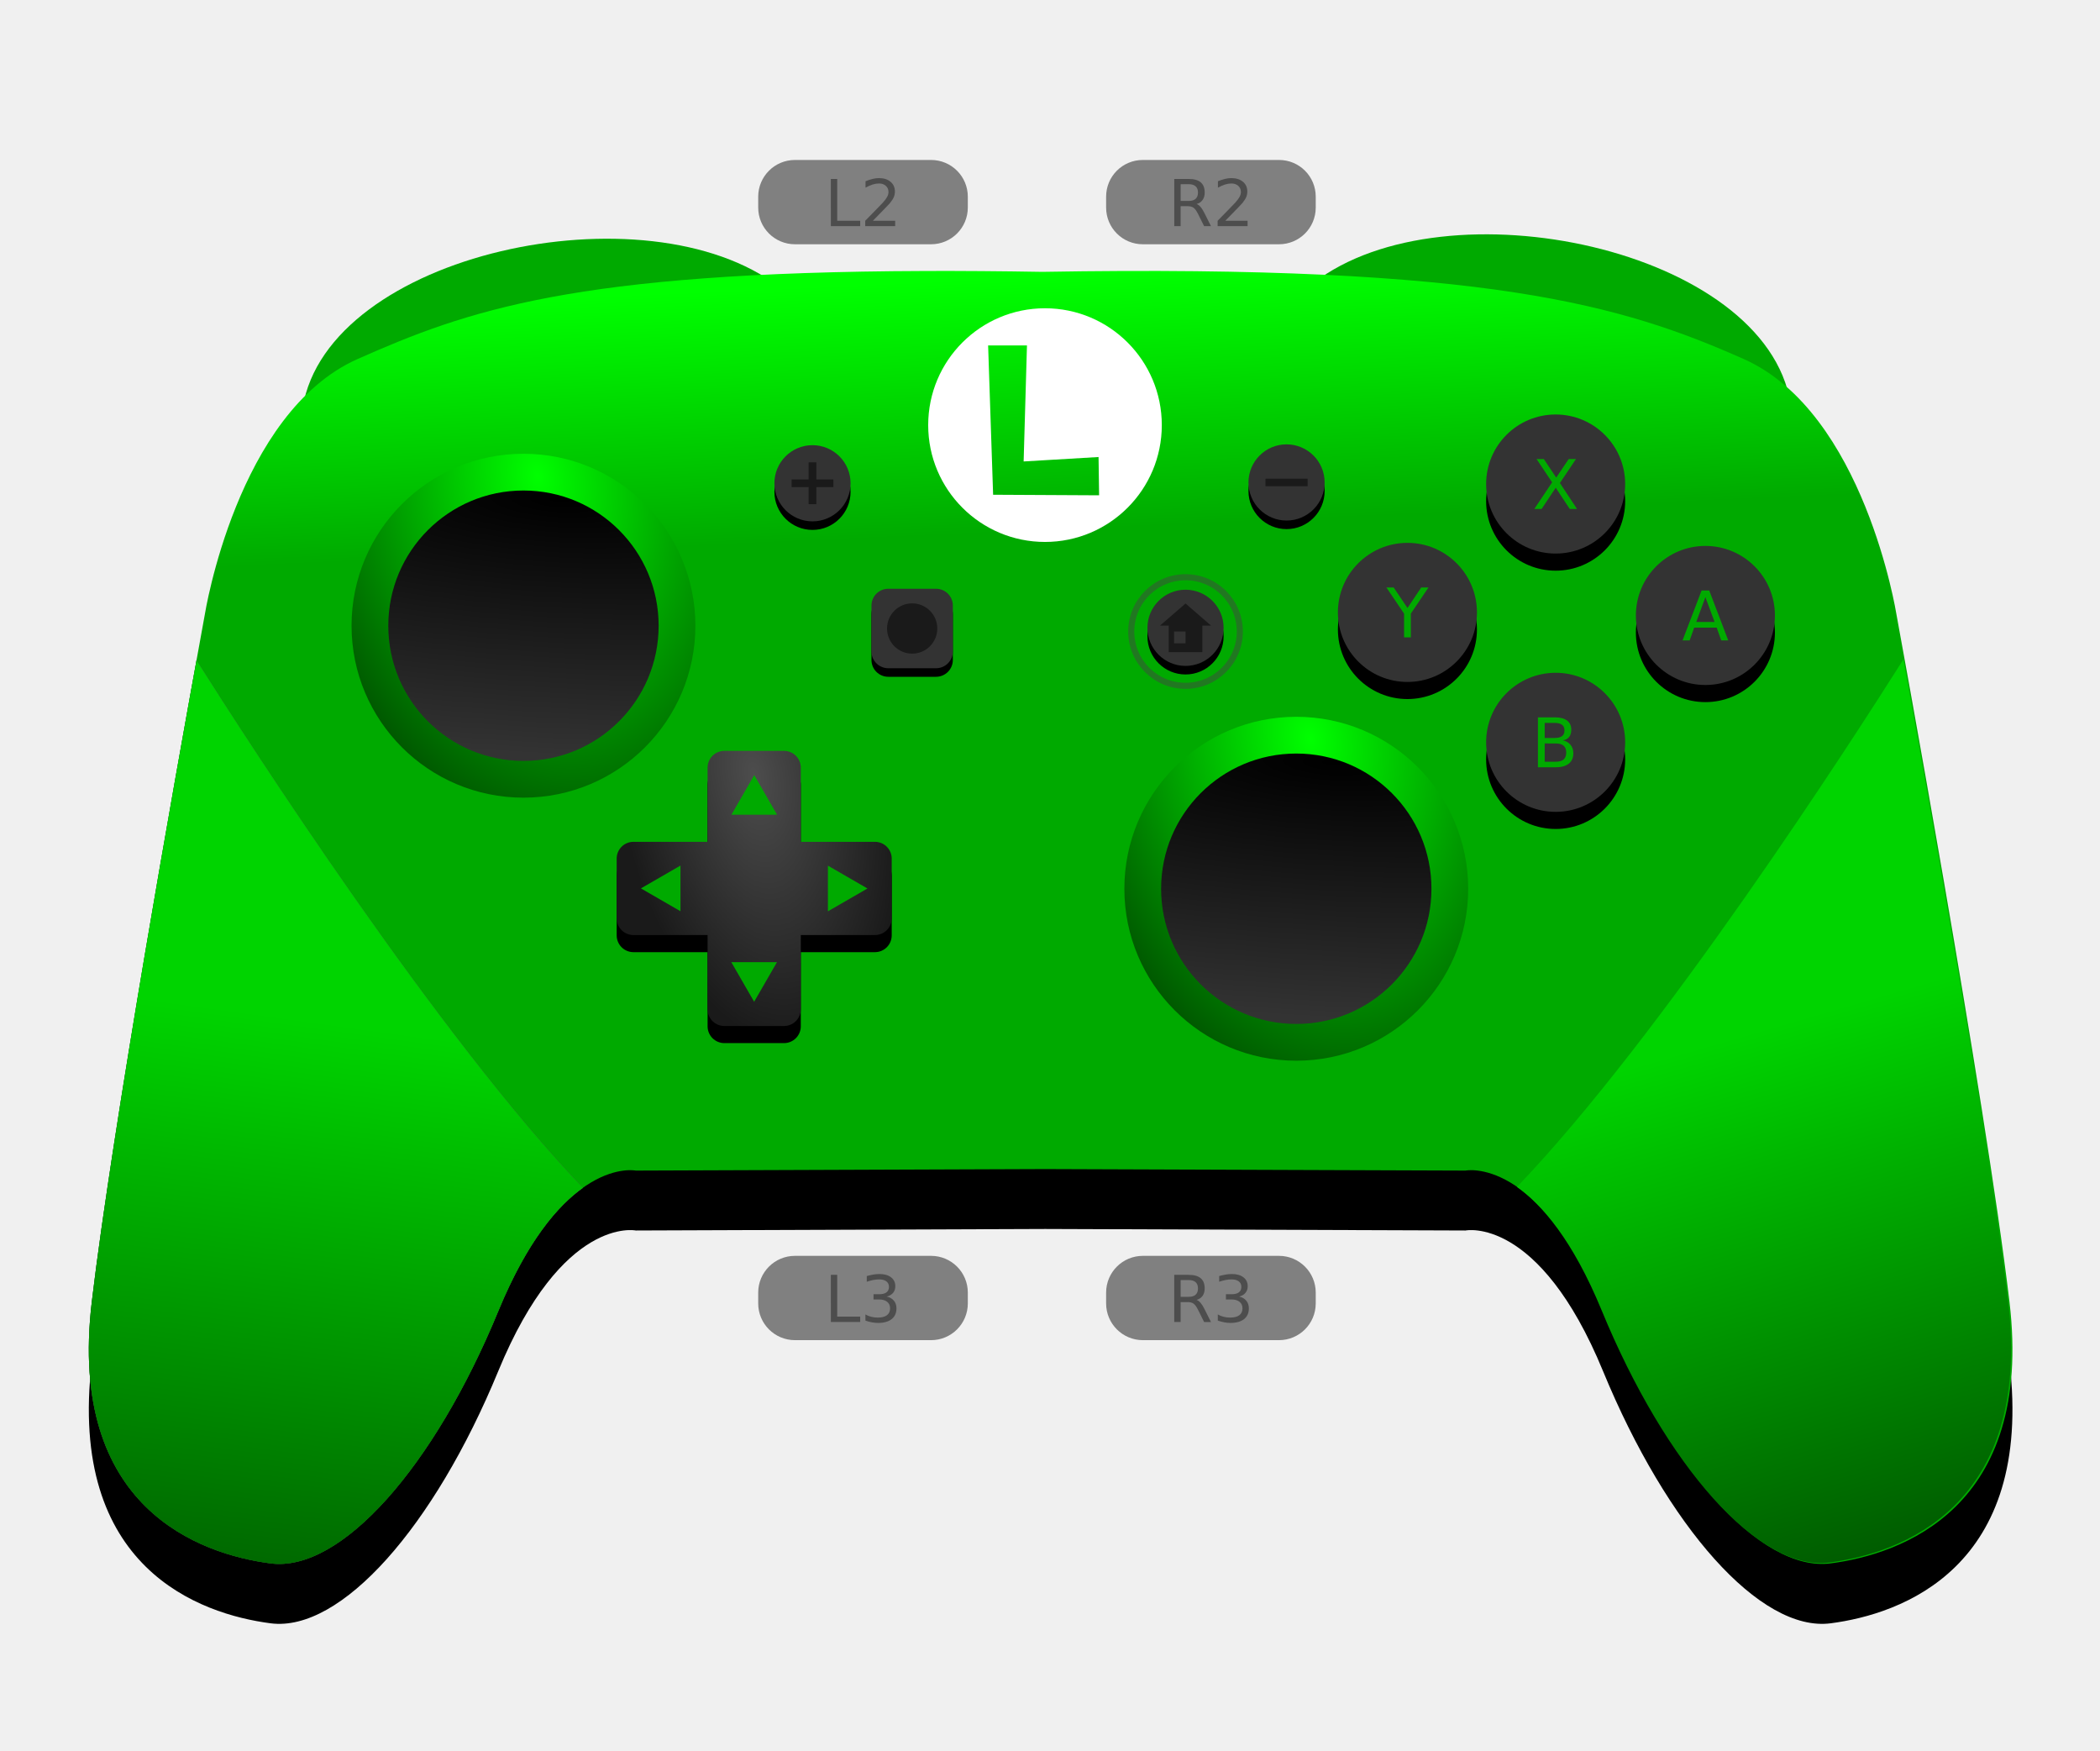
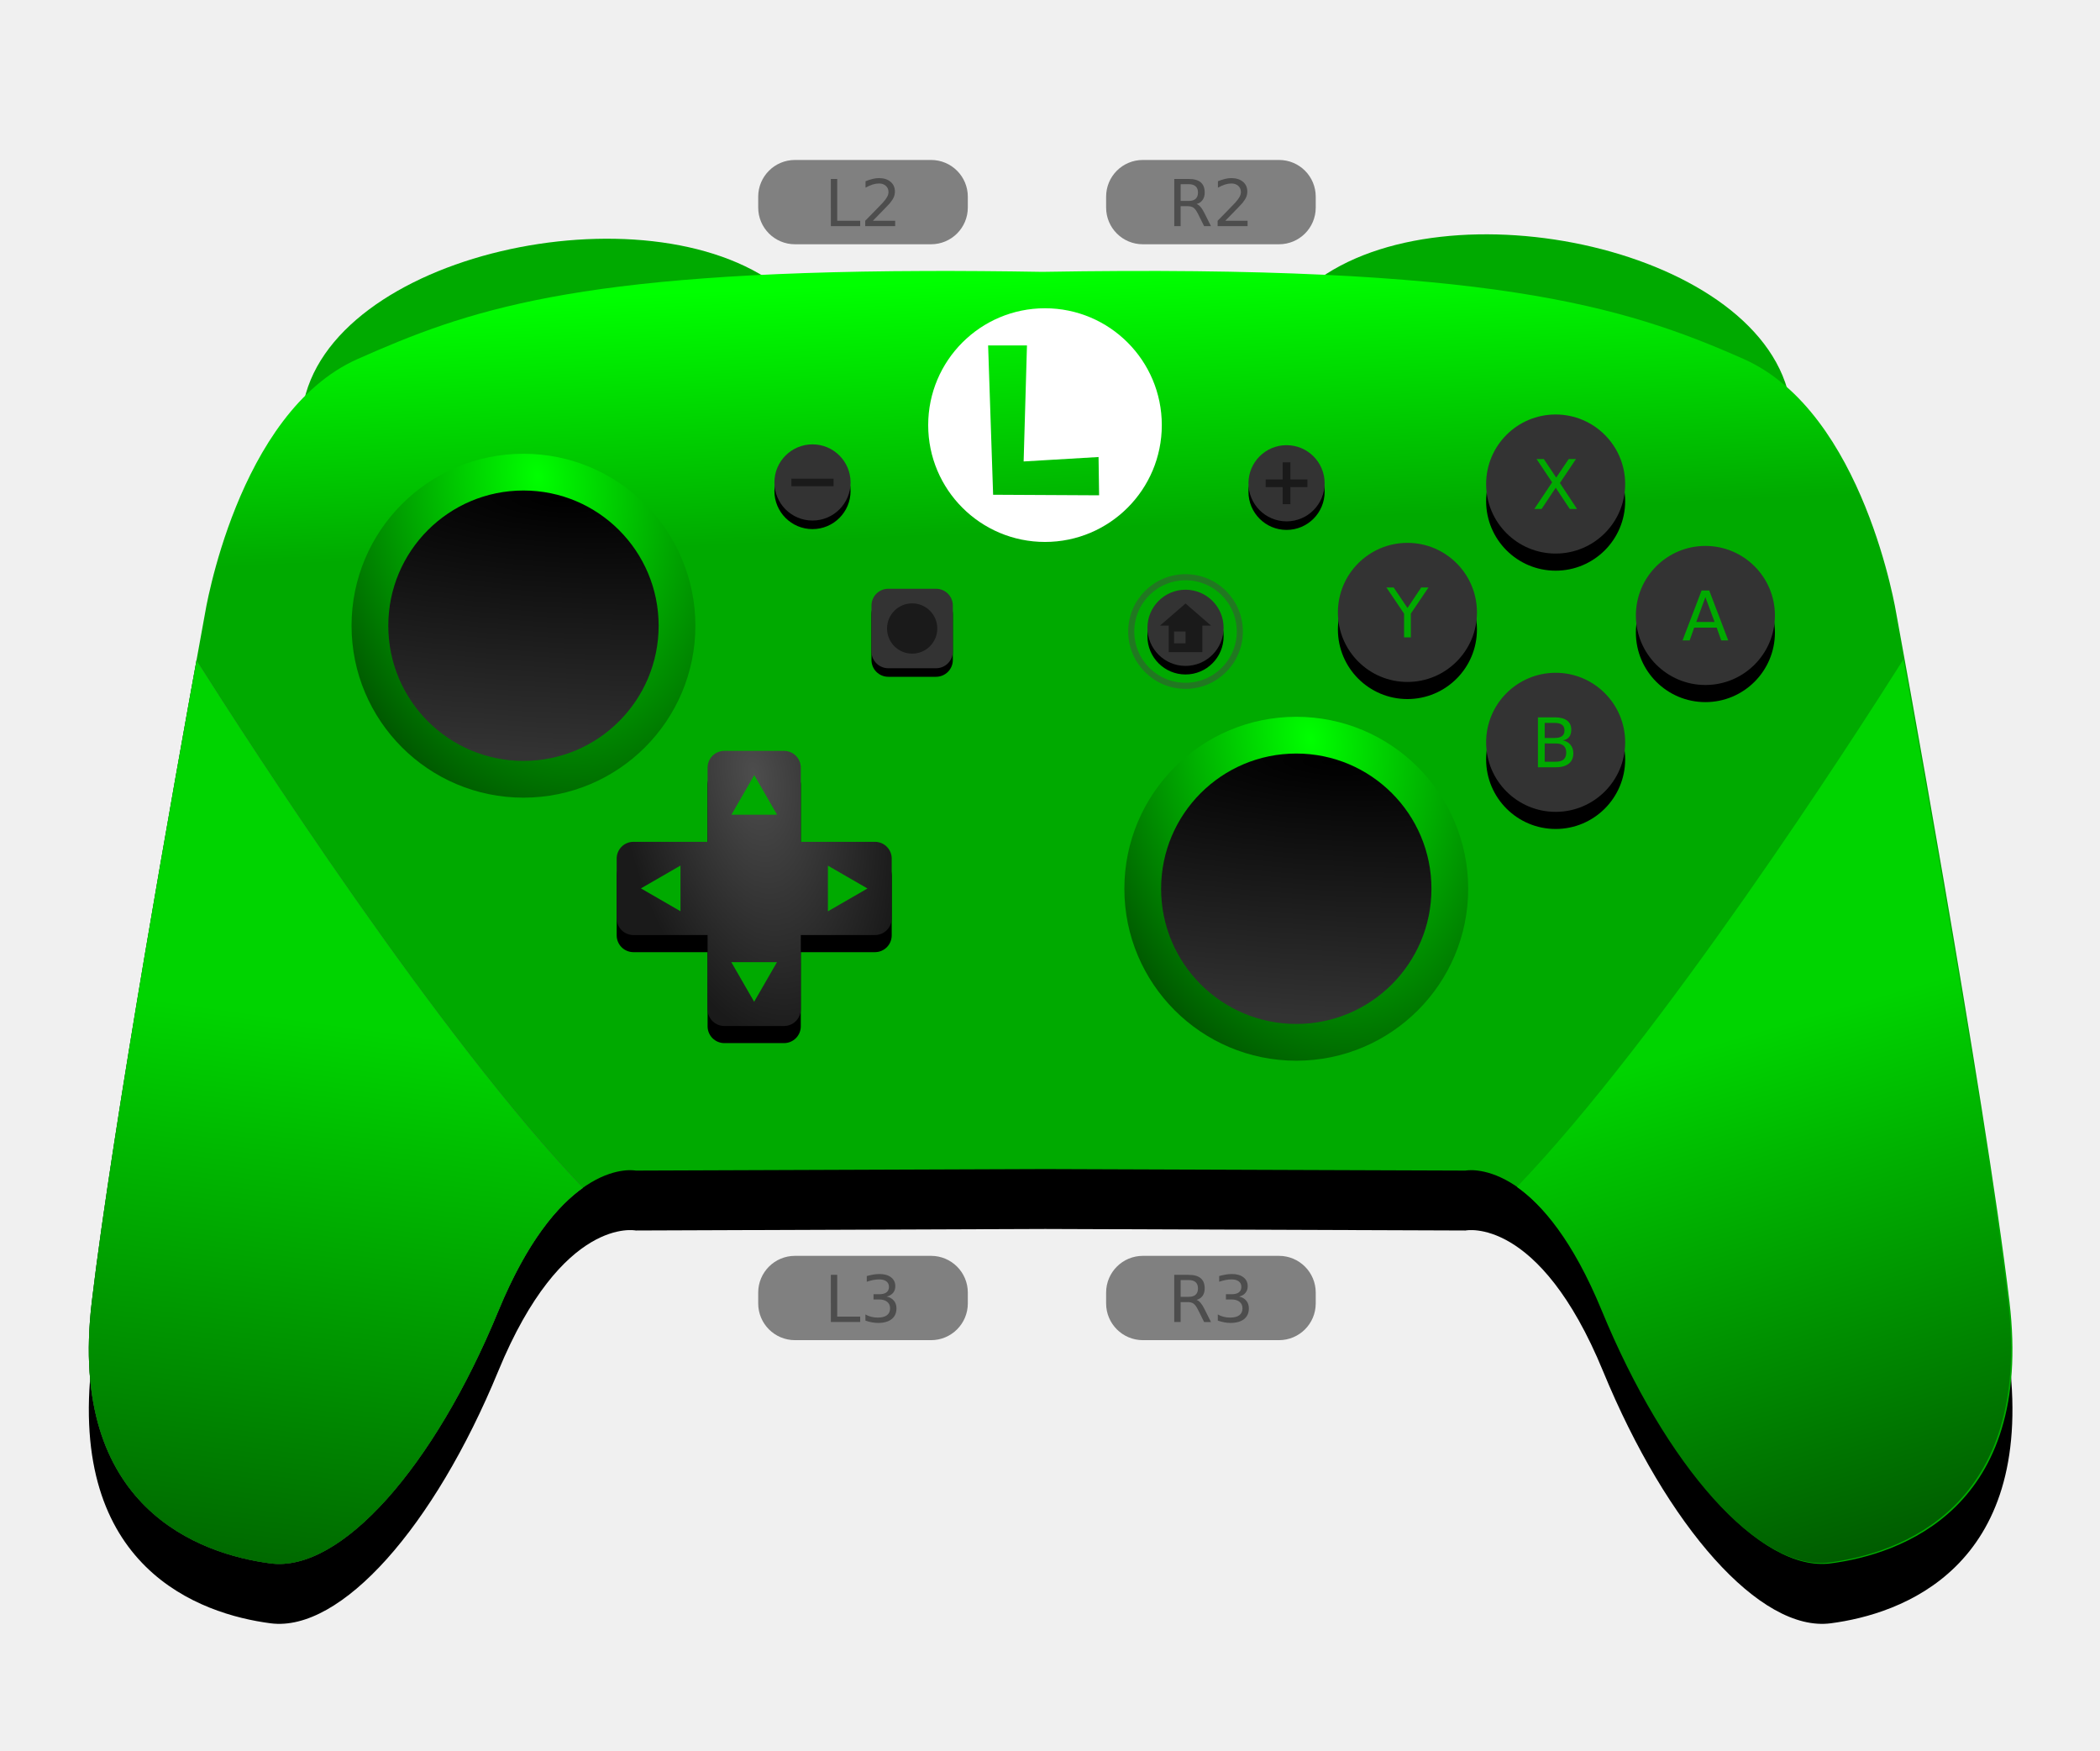
<svg xmlns="http://www.w3.org/2000/svg" xmlns:xlink="http://www.w3.org/1999/xlink" width="600" height="500" viewBox="0 0 158.75 132.292" version="1.1" id="svg8">
  <defs id="defs2">
    <linearGradient id="linearGradient256">
      <stop id="stop252" offset="0" style="stop-color:#000000;stop-opacity:1" />
      <stop id="stop254" offset="1" style="stop-color:#333333;stop-opacity:1" />
    </linearGradient>
    <linearGradient id="linearGradient195">
      <stop id="stop191" offset="0" style="stop-color:#00ff00;stop-opacity:1" />
      <stop id="stop193" offset="1" style="stop-color:#005500;stop-opacity:1" />
    </linearGradient>
    <linearGradient id="linearGradient187">
      <stop style="stop-color:#4d4d4d;stop-opacity:1" offset="0" id="stop183" />
      <stop style="stop-color:#1a1a1a;stop-opacity:1" offset="1" id="stop185" />
    </linearGradient>
    <linearGradient id="linearGradient4729">
      <stop id="stop4725" offset="0" style="stop-color:#00d400;stop-opacity:1" />
      <stop id="stop4727" offset="1" style="stop-color:#005500;stop-opacity:1" />
    </linearGradient>
    <linearGradient id="linearGradient4305">
      <stop style="stop-color:#000000;stop-opacity:1" offset="0" id="stop4301" />
      <stop style="stop-color:#333333;stop-opacity:1" offset="1" id="stop4303" />
    </linearGradient>
    <linearGradient id="linearGradient4295">
      <stop style="stop-color:#00ff00;stop-opacity:1" offset="0" id="stop4291" />
      <stop style="stop-color:#005500;stop-opacity:1" offset="1" id="stop4293" />
    </linearGradient>
    <linearGradient id="linearGradient4275">
      <stop style="stop-color:#00d400;stop-opacity:1" offset="0" id="stop4271" />
      <stop style="stop-color:#005500;stop-opacity:1" offset="1" id="stop4273" />
    </linearGradient>
    <linearGradient id="linearGradient4267">
      <stop style="stop-color:#4d4d4d;stop-opacity:1;" offset="0" id="stop4263" />
      <stop style="stop-color:#333333;stop-opacity:1" offset="1" id="stop4265" />
    </linearGradient>
    <linearGradient id="linearGradient4259">
      <stop style="stop-color:#00ff00;stop-opacity:1" offset="0" id="stop4255" />
      <stop style="stop-color:#00aa00;stop-opacity:1" offset="1" id="stop4257" />
    </linearGradient>
    <linearGradient xlink:href="#linearGradient4259" id="linearGradient4261" x1="244.962" y1="65.113" x2="247.615" y2="124.511" gradientUnits="userSpaceOnUse" gradientTransform="matrix(0.3234353,0,0,0.3234353,-1.493676,-26.58794)" />
    <linearGradient xlink:href="#linearGradient4267" id="linearGradient4269" x1="85.358" y1="239.891" x2="64.65" y2="389.898" gradientUnits="userSpaceOnUse" gradientTransform="matrix(0.3234353,0,0,0.3234353,-1.493676,-26.58794)" />
    <linearGradient xlink:href="#linearGradient4275" id="linearGradient4277" x1="108.779" y1="64.139" x2="118.534" y2="97.815" gradientUnits="userSpaceOnUse" gradientTransform="matrix(1.222433,0,0,1.222433,-1.493676,-26.58794)" />
    <radialGradient xlink:href="#linearGradient195" id="radialGradient4299" cx="32.833" cy="27.32" fx="32.833" fy="27.32" r="10.631" gradientUnits="userSpaceOnUse" gradientTransform="matrix(0.4589594,2.128142,-1.450235,0.3127635,59.02861,-48.89064)" />
    <radialGradient xlink:href="#linearGradient256" id="radialGradient4307" cx="35.814" cy="30.998" fx="35.814" fy="30.998" r="8.359" gradientUnits="userSpaceOnUse" gradientTransform="matrix(-0.1000662,1.891162,-7.454131,-0.3944543,270.46,-24.5052)" />
    <radialGradient xlink:href="#linearGradient4295" id="radialGradient4299-4" cx="32.833" cy="27.32" fx="32.833" fy="27.32" r="10.631" gradientUnits="userSpaceOnUse" gradientTransform="matrix(0.4589594,2.128142,-1.450235,0.3127635,59.02861,-48.89064)" />
    <radialGradient xlink:href="#linearGradient4305" id="radialGradient4307-3" cx="35.814" cy="30.998" fx="35.814" fy="30.998" r="8.359" gradientUnits="userSpaceOnUse" gradientTransform="matrix(-0.1000662,1.891162,-7.454131,-0.3944543,270.46,-24.5052)" />
    <linearGradient gradientTransform="matrix(0.3234353,0,0,0.3234353,-1.493676,-26.58794)" xlink:href="#linearGradient4729" id="linearGradient4269-5" x1="85.358" y1="239.891" x2="64.65" y2="389.898" gradientUnits="userSpaceOnUse" />
    <radialGradient xlink:href="#linearGradient187" id="radialGradient189" cx="214.888" cy="238.041" fx="214.888" fy="238.041" r="39.293" gradientTransform="matrix(0.3384579,1.948114,-0.9852167,0.1711678,377.2917,-237.9599)" gradientUnits="userSpaceOnUse" />
  </defs>
  <g id="layer2" style="display:inline;opacity:1" transform="translate(0,26.45833)">
    <path style="fill:#00aa00;stroke:none;stroke-width:0.323px;stroke-linecap:butt;stroke-linejoin:miter;stroke-opacity:1" d="M 22.879,4.369 C 24.753,-7.314 48.929,-12.469 58.919,-4.756 Z" id="path3894" class="theme-button" ojd-button="L" />
    <path style="fill:#00aa00;stroke:none;stroke-width:0.323px;stroke-linecap:butt;stroke-linejoin:miter;stroke-opacity:1" d="M 135.355,4.036 C 133.481,-7.647 109.305,-12.802 99.315,-5.089 Z" id="path3894-7" class="theme-button" ojd-button="R" />
    <path style="fill:#000000;stroke:none;stroke-width:0.323px;stroke-linecap:butt;stroke-linejoin:miter;stroke-opacity:1" d="M 69.935,-1.45 C 43.388,-1.368 35.308,1.537 27.038,5.201 17.913,9.244 15.487,24.491 15.487,24.491 c 0,0 -6.699,36.387 -8.548,51.981 -1.848,15.594 8.201,19.06 13.515,19.753 5.314,0.693 12.36,-7.278 17.212,-19.06 4.852,-11.782 10.396,-10.627 10.396,-10.627 l 30.957,-0.115 31.766,0.115 c 0,0 5.545,-1.155 10.396,10.627 4.852,11.782 11.898,19.753 17.212,19.06 5.314,-0.693 15.363,-4.159 13.515,-19.753 -1.848,-15.594 -8.548,-51.981 -8.548,-51.981 0,0 -2.426,-15.248 -11.551,-19.291 -9.126,-4.043 -19.29,-7.162 -53.02,-6.584 -3.162,-0.054 -6.107,-0.076 -8.853,-0.067 z" id="path3743-3" />
    <path style="fill:url(#linearGradient4261);fill-opacity:1;stroke:none;stroke-width:0.323px;stroke-linecap:butt;stroke-linejoin:miter;stroke-opacity:1" d="M 69.935,-5.978 C 43.388,-5.896 35.308,-2.991 27.038,0.673 17.913,4.716 15.487,19.963 15.487,19.963 c 0,0 -6.699,36.387 -8.548,51.981 -1.848,15.594 8.201,19.06 13.515,19.753 5.314,0.693 12.36,-7.278 17.212,-19.06 4.852,-11.782 10.396,-10.627 10.396,-10.627 l 30.957,-0.115 31.766,0.115 c 0,0 5.545,-1.155 10.396,10.627 4.852,11.782 11.898,19.753 17.212,19.06 5.314,-0.693 15.363,-4.159 13.515,-19.753 -1.848,-15.594 -8.548,-51.981 -8.548,-51.981 0,0 -2.426,-15.248 -11.551,-19.291 -9.126,-4.043 -19.29,-7.162 -53.02,-6.584 -3.162,-0.054 -6.107,-0.076 -8.853,-0.067 z" id="path3743" />
    <g id="g3815" style="fill:#000000;stroke:none" transform="matrix(1.222433,0,0,1.222433,-1.493676,-25.94107)">
      <rect ry="1.039" style="opacity:1;vector-effect:none;fill:#000000;fill-opacity:1;stroke:none;stroke-width:0.265;stroke-linecap:butt;stroke-linejoin:miter;stroke-miterlimit:4;stroke-dasharray:none;stroke-dashoffset:0;stroke-opacity:1" y="47.058" x="44.979" height="17.009" width="5.764" id="rect3776" />
      <rect transform="rotate(90)" ry="1.039" style="fill:#000000;stroke:none;stroke-width:0.265" y="-56.366" x="52.68" height="17.009" width="5.764" id="rect3776-3" />
    </g>
    <g id="g4155" transform="matrix(1.222433,0,0,1.222433,-1.493676,-26.58794)">
      <circle r="4.299" cy="47.058" cx="97.423" id="path3817-5-6" style="opacity:1;vector-effect:none;fill:#000000;fill-opacity:1;stroke:none;stroke-width:0.112;stroke-linecap:butt;stroke-linejoin:miter;stroke-miterlimit:4;stroke-dasharray:none;stroke-dashoffset:0;stroke-opacity:1" />
      <circle r="4.299" cy="39.215" cx="106.684" id="path3817-5-6-2" style="opacity:1;vector-effect:none;fill:#000000;fill-opacity:1;stroke:none;stroke-width:0.112;stroke-linecap:butt;stroke-linejoin:miter;stroke-miterlimit:4;stroke-dasharray:none;stroke-dashoffset:0;stroke-opacity:1" />
      <circle r="4.299" cy="31.089" cx="97.423" id="path3817-5-6-2-9" style="opacity:1;vector-effect:none;fill:#000000;fill-opacity:1;stroke:none;stroke-width:0.112;stroke-linecap:butt;stroke-linejoin:miter;stroke-miterlimit:4;stroke-dasharray:none;stroke-dashoffset:0;stroke-opacity:1" />
      <circle r="4.299" cy="39.026" cx="88.257" id="path3817-5-6-2-9-1" style="opacity:1;vector-effect:none;fill:#000000;fill-opacity:1;stroke:none;stroke-width:0.112;stroke-linecap:butt;stroke-linejoin:miter;stroke-miterlimit:4;stroke-dasharray:none;stroke-dashoffset:0;stroke-opacity:1" />
    </g>
    <path style="fill:url(#linearGradient4269);fill-opacity:1;stroke:none;stroke-width:0.323px;stroke-linecap:butt;stroke-linejoin:miter;stroke-opacity:1" d="m 14.855,23.445 c -1.466,8.063 -6.339,35.194 -7.916,48.5 -1.848,15.594 8.201,19.06 13.515,19.753 5.314,0.693 12.36,-7.278 17.212,-19.06 2.184,-5.303 4.506,-7.98 6.402,-9.327 C 33.156,51.948 18.796,29.673 14.855,23.445 Z" id="path3926" />
    <path style="fill:url(#linearGradient4277);fill-opacity:1;stroke:none;stroke-width:0.323px;stroke-linecap:butt;stroke-linejoin:miter;stroke-opacity:1" d="m 143.888,23.38 c 1.466,8.063 6.339,35.194 7.916,48.5 1.848,15.594 -8.201,19.06 -13.515,19.753 -5.314,0.693 -12.36,-7.278 -17.212,-19.06 -2.184,-5.303 -4.506,-7.98 -6.402,-9.327 10.911,-11.363 25.271,-33.638 29.212,-39.866 z" id="path3926-9" />
    <g id="g4311" transform="matrix(1.222433,0,0,1.222433,-1.493676,-26.58794)">
      <circle r="10.631" cy="38.79" cx="33.593" id="path3817" style="opacity:1;vector-effect:none;fill:url(#radialGradient4299);fill-opacity:1;stroke:none;stroke-width:0.277;stroke-linecap:butt;stroke-linejoin:miter;stroke-miterlimit:4;stroke-dasharray:none;stroke-dashoffset:0;stroke-opacity:1" />
      <circle r="8.359" cy="38.79" cx="33.593" id="path3817-6" style="display:inline;opacity:1;vector-effect:none;fill:url(#radialGradient4307);fill-opacity:1;stroke:none;stroke-width:0.218;stroke-linecap:butt;stroke-linejoin:miter;stroke-miterlimit:4;stroke-dasharray:none;stroke-dashoffset:0;stroke-opacity:1" />
    </g>
-     <circle style="opacity:1;vector-effect:none;fill:#000000;fill-opacity:1;stroke:none;stroke-width:0.323;stroke-linecap:butt;stroke-linejoin:miter;stroke-miterlimit:4;stroke-dasharray:none;stroke-dashoffset:0;stroke-opacity:1" id="path4096" cx="61.42" cy="10.712" r="2.879" />
+     <circle style="opacity:1;vector-effect:none;fill:#000000;fill-opacity:1;stroke:none;stroke-width:0.323;stroke-linecap:butt;stroke-linejoin:miter;stroke-miterlimit:4;stroke-dasharray:none;stroke-dashoffset:0;stroke-opacity:1" id="path4096" cx="-97.257" cy="10.712" r="2.879" transform="scale(-1,1)" />
    <circle style="display:inline;opacity:1;vector-effect:none;fill:none;fill-opacity:1;stroke:#217821;stroke-width:0.461;stroke-linecap:butt;stroke-linejoin:miter;stroke-miterlimit:4;stroke-dasharray:none;stroke-dashoffset:0;stroke-opacity:1" id="path4096-2-0" cx="89.62" cy="21.27" r="4.104" />
    <circle style="display:inline;opacity:1;vector-effect:none;fill:#000000;fill-opacity:1;stroke:none;stroke-width:0.323;stroke-linecap:butt;stroke-linejoin:miter;stroke-miterlimit:4;stroke-dasharray:none;stroke-dashoffset:0;stroke-opacity:1" id="path4096-2" cx="89.62" cy="21.637" r="2.879" />
-     <circle style="display:inline;opacity:1;vector-effect:none;fill:#000000;fill-opacity:1;stroke:none;stroke-width:0.323;stroke-linecap:butt;stroke-linejoin:miter;stroke-miterlimit:4;stroke-dasharray:none;stroke-dashoffset:0;stroke-opacity:1" id="path4096-2-3" cx="97.257" cy="10.651" r="2.879" />
+     <circle style="display:inline;opacity:1;vector-effect:none;fill:#000000;fill-opacity:1;stroke:none;stroke-width:0.323;stroke-linecap:butt;stroke-linejoin:miter;stroke-miterlimit:4;stroke-dasharray:none;stroke-dashoffset:0;stroke-opacity:1" id="path4096-2-3" cx="-61.42" cy="10.651" r="2.879" transform="scale(-1,1)" />
    <rect style="opacity:1;vector-effect:none;fill:#000000;fill-opacity:1;stroke:none;stroke-width:0.323;stroke-linecap:butt;stroke-linejoin:miter;stroke-miterlimit:4;stroke-dasharray:none;stroke-dashoffset:0;stroke-opacity:1" id="rect4149" width="6.151" height="6.007" x="65.879" y="18.684" ry="1.271" />
    <g transform="matrix(1.222433,0,0,1.222433,56.92753,-6.708346)" style="display:inline;opacity:1" id="g4311-0">
      <circle r="10.631" cy="38.79" cx="33.593" id="path3817-63" style="opacity:1;vector-effect:none;fill:url(#radialGradient4299-4);fill-opacity:1;stroke:none;stroke-width:0.277;stroke-linecap:butt;stroke-linejoin:miter;stroke-miterlimit:4;stroke-dasharray:none;stroke-dashoffset:0;stroke-opacity:1" />
      <circle r="8.359" cy="38.79" cx="33.593" id="path3817-6-2" style="display:inline;opacity:1;vector-effect:none;fill:url(#radialGradient4307-3);fill-opacity:1;stroke:none;stroke-width:0.218;stroke-linecap:butt;stroke-linejoin:miter;stroke-miterlimit:4;stroke-dasharray:none;stroke-dashoffset:0;stroke-opacity:1" />
    </g>
    <path style="opacity:1;vector-effect:none;fill:url(#radialGradient189);fill-opacity:1;stroke:none;stroke-width:1.222;stroke-linecap:butt;stroke-linejoin:miter;stroke-miterlimit:4;stroke-dasharray:none;stroke-dashoffset:0;stroke-opacity:1" d="m 206.971,214.484 c -2.661,0 -4.803,2.14 -4.803,4.801 v 21.176 h -21.174 c -2.661,0 -4.803,2.142 -4.803,4.803 v 17.025 c 0,2.661 2.142,4.803 4.803,4.803 h 21.174 v 21.174 c 0,2.661 2.142,4.803 4.803,4.803 h 17.027 c 2.661,0 4.801,-2.142 4.801,-4.803 V 267.092 h 21.176 c 2.661,0 4.803,-2.142 4.803,-4.803 v -17.025 c 0,-2.661 -2.142,-4.803 -4.803,-4.803 h -21.176 v -21.176 c 0,-2.661 -2.14,-4.801 -4.801,-4.801 z" id="rect3776-7" transform="matrix(0.2645833,0,0,0.2645833,0,-26.45833)" />
    <path style="opacity:1;vector-effect:none;fill:#00aa00;fill-opacity:1;stroke:none;stroke-width:0.323;stroke-linecap:butt;stroke-linejoin:miter;stroke-miterlimit:4;stroke-dasharray:none;stroke-dashoffset:0;stroke-opacity:1" id="path4391" d="m 55.291,35.114 0.863,-1.496 0.863,-1.496 0.863,1.496 0.863,1.496 -1.727,0 z" class="theme-button" ojd-button="UP" />
    <path style="display:inline;opacity:1;fill:url(#linearGradient4269-5);fill-opacity:1;stroke:none;stroke-width:0.323px;stroke-linecap:butt;stroke-linejoin:miter;stroke-opacity:1" d="M 14.855,23.445 C 13.389,31.508 8.516,58.639 6.939,71.944 5.091,87.538 15.14,91.004 20.454,91.697 25.767,92.39 32.814,84.42 37.665,72.637 39.849,67.334 42.171,64.657 44.067,63.311 33.156,51.948 18.796,29.673 14.855,23.445 Z" id="path3926-3" />
    <g id="g4895" class="theme-button" ojd-button="SCREENSHOT" transform="matrix(1.222433,0,0,1.222433,-1.493676,-24.00045)">
      <rect ry="1.039" y="34.389" x="55.114" height="4.914" width="5.032" id="rect4149-1" style="display:inline;opacity:1;vector-effect:none;fill:#333333;fill-opacity:1;stroke:none;stroke-width:0.265;stroke-linecap:butt;stroke-linejoin:miter;stroke-miterlimit:4;stroke-dasharray:none;stroke-dashoffset:0;stroke-opacity:1" />
      <circle r="1.554" cy="36.846" cx="57.63" id="path4637" style="opacity:1;vector-effect:none;fill:#1a1a1a;fill-opacity:1;stroke:none;stroke-width:0.265;stroke-linecap:butt;stroke-linejoin:miter;stroke-miterlimit:4;stroke-dasharray:none;stroke-dashoffset:0;stroke-opacity:1" class="theme-label" ojd-button="SCREENSHOT" />
    </g>
-     <g id="g4900" class="theme-button" ojd-button="PLUS" transform="matrix(1.222433,0,0,1.222433,-1.493676,-24.00045)">
+     <g id="g4900" class="theme-button" ojd-button="PLUS" transform="matrix(-1.222433,0,0,1.222433,160.171,-24.00045)">
      <circle r="2.355" cy="27.867" cx="51.466" id="path4096-29" style="display:inline;opacity:1;vector-effect:none;fill:#333333;fill-opacity:1;stroke:none;stroke-width:0.265;stroke-linecap:butt;stroke-linejoin:miter;stroke-miterlimit:4;stroke-dasharray:none;stroke-dashoffset:0;stroke-opacity:1" />
      <g transform="translate(0,-2.116667)" id="text4641" style="font-style:normal;font-variant:normal;font-weight:bold;font-stretch:normal;font-size:4.126px;line-height:1.25;font-family:sans-serif;-inkscape-font-specification:'sans-serif Bold';letter-spacing:0px;word-spacing:0px;fill:#1a1a1a;fill-opacity:1;stroke:none;stroke-width:0.103" aria-label="+" class="theme-label" ojd-button="PLUS">
        <path id="path4731" style="font-style:normal;font-variant:normal;font-weight:bold;font-stretch:normal;font-family:sans-serif;-inkscape-font-specification:'sans-serif Bold';fill:#1a1a1a;stroke-width:0.103" d="m 51.706,28.69 v 1.056 h 1.052 v 0.475 h -1.052 v 1.056 h -0.479 v -1.056 h -1.052 v -0.475 h 1.052 v -1.056 z" />
      </g>
    </g>
    <text xml:space="preserve" style="font-style:normal;font-variant:normal;font-weight:bold;font-stretch:normal;font-size:4.126px;line-height:1.25;font-family:sans-serif;-inkscape-font-specification:'sans-serif Bold';letter-spacing:0px;word-spacing:0px;display:inline;opacity:1;fill:#808080;fill-opacity:1;stroke:none;stroke-width:0.103" x="78.686" y="31.857" id="text4641-7">
      <tspan id="tspan4639-4" x="78.686" y="35.507" style="font-style:normal;font-variant:normal;font-weight:bold;font-stretch:normal;font-family:sans-serif;-inkscape-font-specification:'sans-serif Bold';fill:#808080;stroke-width:0.103" />
    </text>
-     <g id="g4887" class="theme-button" ojd-button="MINUS" transform="matrix(1.222433,0,0,1.222433,-1.493676,-24.00045)">
+     <g id="g4887" class="theme-button" ojd-button="MINUS" transform="matrix(-1.222433,0,0,1.222433,160.171,-24.00045)">
      <circle r="2.355" cy="27.817" cx="80.782" id="path4096-2-3-3" style="display:inline;opacity:1;vector-effect:none;fill:#333333;fill-opacity:1;stroke:none;stroke-width:0.265;stroke-linecap:butt;stroke-linejoin:miter;stroke-miterlimit:4;stroke-dasharray:none;stroke-dashoffset:0;stroke-opacity:1" />
      <rect y="27.583" x="79.479" height="0.468" width="2.606" id="rect4661" style="opacity:1;vector-effect:none;fill:#1a1a1a;fill-opacity:1;stroke:none;stroke-width:0.202;stroke-linecap:butt;stroke-linejoin:miter;stroke-miterlimit:4;stroke-dasharray:none;stroke-dashoffset:0;stroke-opacity:1" class="theme-label" ojd-button="MINUS" />
    </g>
    <g id="g4878" class="theme-button" ojd-button="A" transform="matrix(1.222433,0,0,1.222433,-1.493676,-24.00045)">
      <circle r="4.299" cy="36.04" cx="106.684" id="path3817-5-6-2-3" style="opacity:1;vector-effect:none;fill:#333333;fill-opacity:1;stroke:none;stroke-width:0.112;stroke-linecap:butt;stroke-linejoin:miter;stroke-miterlimit:4;stroke-dasharray:none;stroke-dashoffset:0;stroke-opacity:1" />
      <g transform="translate(0,-2.116667)" id="text4665-5" style="font-style:normal;font-weight:normal;font-size:10.583px;line-height:1.25;font-family:sans-serif;letter-spacing:0px;word-spacing:0px;display:inline;opacity:1;fill:#00aa00;fill-opacity:1;stroke:none;stroke-width:0.265" aria-label="A" class="theme-label" ojd-button="A">
        <path id="path4737" style="font-size:4.233px;fill:#00aa00;stroke-width:0.265" d="m 106.684,37.025 -0.566,1.536 h 1.135 z m -0.236,-0.411 h 0.473 l 1.176,3.086 h -0.434 l -0.281,-0.792 h -1.391 l -0.281,0.792 h -0.44 z" />
      </g>
    </g>
    <g id="g4883" class="theme-button" ojd-button="B" transform="matrix(1.222433,0,0,1.222433,-1.493676,-24.00045)">
      <circle r="4.299" cy="43.883" cx="97.423" id="path3817-5-6-7" style="opacity:1;vector-effect:none;fill:#333333;fill-opacity:1;stroke:none;stroke-width:0.112;stroke-linecap:butt;stroke-linejoin:miter;stroke-miterlimit:4;stroke-dasharray:none;stroke-dashoffset:0;stroke-opacity:1" />
      <g transform="translate(0,-2.116667)" id="text4665-54" style="font-style:normal;font-weight:normal;font-size:10.583px;line-height:1.25;font-family:sans-serif;letter-spacing:0px;word-spacing:0px;display:inline;opacity:1;fill:#00aa00;fill-opacity:1;stroke:none;stroke-width:0.265" aria-label="B" class="theme-label" ojd-button="B">
        <path id="path4734" style="font-size:4.233px;fill:#00aa00;stroke-width:0.265" d="m 96.746,46.069 v 1.131 h 0.67 q 0.337,0 0.498,-0.138 0.163,-0.141 0.163,-0.428 0,-0.289 -0.163,-0.426 -0.161,-0.138 -0.498,-0.138 z m 0,-1.269 v 0.93 h 0.618 q 0.306,0 0.455,-0.114 0.151,-0.116 0.151,-0.351 0,-0.234 -0.151,-0.349 -0.149,-0.116 -0.455,-0.116 z m -0.418,-0.343 h 1.067 q 0.477,0 0.736,0.198 0.258,0.198 0.258,0.564 0,0.283 -0.132,0.451 -0.132,0.167 -0.389,0.209 0.308,0.066 0.477,0.277 0.172,0.209 0.172,0.523 0,0.413 -0.281,0.639 -0.281,0.225 -0.8,0.225 h -1.108 z" />
      </g>
    </g>
    <g id="g4873" class="theme-button" ojd-button="X" transform="matrix(1.222433,0,0,1.222433,-1.493676,-24.00045)">
      <circle r="4.299" cy="27.914" cx="97.423" id="path3817-5-6-2-9-6" style="opacity:1;vector-effect:none;fill:#333333;fill-opacity:1;stroke:none;stroke-width:0.112;stroke-linecap:butt;stroke-linejoin:miter;stroke-miterlimit:4;stroke-dasharray:none;stroke-dashoffset:0;stroke-opacity:1" />
      <g transform="translate(0,-2.116667)" id="text4665-5-4" style="font-style:normal;font-weight:normal;font-size:10.583px;line-height:1.25;font-family:sans-serif;letter-spacing:0px;word-spacing:0px;display:inline;opacity:1;fill:#00aa00;fill-opacity:1;stroke:none;stroke-width:0.265" aria-label="X" class="theme-label" ojd-button="X">
        <path id="path4740" style="font-size:4.233px;fill:#00aa00;stroke-width:0.265" d="m 96.243,28.487 h 0.449 l 0.767,1.147 0.771,-1.147 h 0.449 l -0.992,1.482 1.058,1.604 h -0.449 l -0.868,-1.313 -0.874,1.313 h -0.451 l 1.102,-1.647 z" />
      </g>
    </g>
    <circle style="opacity:1;vector-effect:none;fill:#333333;fill-opacity:1;stroke:none;stroke-width:0.137;stroke-linecap:butt;stroke-linejoin:miter;stroke-miterlimit:4;stroke-dasharray:none;stroke-dashoffset:0;stroke-opacity:1" id="path3817-5-6-2-9-1-1" cx="106.395" cy="19.825" r="5.256" />
    <g ojd-button="Y" class="theme-label" aria-label="Y" style="font-style:normal;font-weight:normal;font-size:10.583px;line-height:1.25;font-family:sans-serif;letter-spacing:0px;word-spacing:0px;display:inline;opacity:1;fill:#00aa00;fill-opacity:1;stroke:none;stroke-width:0.265" id="text4665-3" transform="matrix(1.222433,0,0,1.222433,-1.493676,-26.58794)">
      <path d="m 86.956,36.425 h 0.449 l 0.856,1.269 0.85,-1.269 h 0.449 l -1.091,1.616 v 1.47 h -0.42 v -1.47 z" style="font-size:4.233px;fill:#00aa00;stroke-width:0.265" id="path4743" />
    </g>
    <path style="display:inline;fill:#ffffff;fill-opacity:1;stroke:none;stroke-width:0.439" d="m 78.997,-3.161 a 8.83,8.83 0 0 0 -8.83,8.83 8.83,8.83 0 0 0 8.83,8.831 8.83,8.83 0 0 0 8.83,-8.831 8.83,8.83 0 0 0 -8.83,-8.83 z m -4.3,2.811 h 2.937 l -0.252,8.767 5.663,-0.336 0.042,2.894 -8.012,-0.042 z" id="path3611" />
    <g id="g4891" class="theme-button" ojd-button="HOME" transform="matrix(1.222433,0,0,1.222433,-1.493676,-24.00045)">
      <circle r="2.355" cy="36.804" cx="74.535" id="path4096-2-9" style="display:inline;opacity:1;vector-effect:none;fill:#333333;fill-opacity:1;stroke:none;stroke-width:0.265;stroke-linecap:butt;stroke-linejoin:miter;stroke-miterlimit:4;stroke-dasharray:none;stroke-dashoffset:0;stroke-opacity:1" />
      <path id="rect4746" d="m 74.535,35.302 -0.79,0.682 -0.789,0.683 h 0.539 v 1.64 h 2.079 v -1.64 h 0.54 l -0.789,-0.683 z m -0.709,1.729 h 0.709 v 0.732 h -0.709 z" style="opacity:1;vector-effect:none;fill:#1a1a1a;fill-opacity:1;stroke:none;stroke-width:0.265;stroke-linecap:butt;stroke-linejoin:miter;stroke-miterlimit:4;stroke-dasharray:none;stroke-dashoffset:0;stroke-opacity:1" class="theme-label" ojd-button="HOME" />
    </g>
    <g id="g4858" class="theme-button" ojd-button="L2" transform="matrix(1.222433,0,0,1.222433,-1.493676,-24.00045)">
      <rect ry="2.272" y="7.879" x="48.109" height="5.212" width="12.963" id="rect4773" style="opacity:1;vector-effect:none;fill:#808080;fill-opacity:1;stroke:none;stroke-width:0.265;stroke-linecap:butt;stroke-linejoin:miter;stroke-miterlimit:4;stroke-dasharray:none;stroke-dashoffset:0;stroke-opacity:1" />
      <g aria-label="L2" style="font-style:normal;font-weight:normal;font-size:4px;line-height:1.25;font-family:sans-serif;letter-spacing:0px;word-spacing:0px;fill:#4d4d4d;fill-opacity:1;stroke:none;stroke-width:0.1" id="text4792" class="theme-label" ojd-button="L2">
        <path d="m 52.601,9.053 h 0.395 v 2.584 h 1.42 v 0.332 h -1.814 z" style="fill:#4d4d4d;stroke-width:0.1" id="path5003" />
        <path d="m 55.202,11.637 h 1.377 v 0.332 h -1.852 v -0.332 q 0.225,-0.232 0.611,-0.623 0.389,-0.393 0.488,-0.506 0.189,-0.213 0.264,-0.359 0.076,-0.148 0.076,-0.291 0,-0.232 -0.164,-0.379 -0.162,-0.146 -0.424,-0.146 -0.186,0 -0.393,0.064 -0.205,0.064 -0.439,0.195 V 9.194 q 0.238,-0.096 0.445,-0.145 0.207,-0.049 0.379,-0.049 0.453,0 0.723,0.227 0.27,0.227 0.27,0.605 0,0.18 -0.068,0.342 -0.066,0.16 -0.244,0.379 -0.049,0.057 -0.311,0.328 -0.262,0.27 -0.738,0.756 z" style="fill:#4d4d4d;stroke-width:0.1" id="path5005" />
      </g>
    </g>
    <g id="g4863" class="theme-button" ojd-button="R2" transform="matrix(1.222433,0,0,1.222433,-1.493676,-24.00045)">
      <path style="display:inline;opacity:1;vector-effect:none;fill:#808080;fill-opacity:1;stroke:none;stroke-width:0.265;stroke-linecap:butt;stroke-linejoin:miter;stroke-miterlimit:4;stroke-dasharray:none;stroke-dashoffset:0;stroke-opacity:1" d="m 71.896,7.879 h 8.419 c 1.259,0 2.272,1.013 2.272,2.272 v 0.668 c 0,1.259 -1.013,2.272 -2.272,2.272 h -8.419 c -1.259,0 -2.272,-1.013 -2.272,-2.272 v -0.668 c 0,-1.259 1.013,-2.272 2.272,-2.272 z" id="rect4773-8" />
      <g aria-label="R2" style="font-style:normal;font-weight:normal;font-size:4px;line-height:1.25;font-family:sans-serif;letter-spacing:0px;word-spacing:0px;display:inline;opacity:1;fill:#4d4d4d;fill-opacity:1;stroke:none;stroke-width:0.1" id="text4792-8" class="theme-label" ojd-button="R2">
        <path d="m 75.221,10.602 q 0.127,0.043 0.246,0.184 0.121,0.141 0.242,0.387 l 0.4,0.797 h -0.424 l -0.373,-0.748 q -0.145,-0.293 -0.281,-0.389 -0.135,-0.096 -0.369,-0.096 h -0.43 v 1.232 H 73.838 V 9.053 h 0.891 q 0.5,0 0.746,0.209 0.246,0.209 0.246,0.631 0,0.275 -0.129,0.457 -0.127,0.182 -0.371,0.252 z M 74.233,9.378 v 1.035 h 0.496 q 0.285,0 0.43,-0.131 0.146,-0.133 0.146,-0.389 0,-0.256 -0.146,-0.385 -0.145,-0.131 -0.43,-0.131 z" style="fill:#4d4d4d;stroke-width:0.1" id="path5009" />
        <path d="m 76.995,11.637 h 1.377 v 0.332 h -1.852 v -0.332 q 0.225,-0.232 0.611,-0.623 0.389,-0.393 0.488,-0.506 0.189,-0.213 0.264,-0.359 0.076,-0.148 0.076,-0.291 0,-0.232 -0.164,-0.379 -0.162,-0.146 -0.424,-0.146 -0.186,0 -0.393,0.064 -0.205,0.064 -0.439,0.195 V 9.194 q 0.238,-0.096 0.445,-0.145 0.207,-0.049 0.379,-0.049 0.453,0 0.723,0.227 0.27,0.227 0.27,0.605 0,0.18 -0.068,0.342 -0.066,0.16 -0.244,0.379 -0.049,0.057 -0.311,0.328 -0.262,0.27 -0.738,0.756 z" style="fill:#4d4d4d;stroke-width:0.1" id="path5011" />
      </g>
    </g>
    <g id="g4853" class="theme-button" ojd-button="L3" transform="matrix(1.222433,0,0,1.222433,-1.493676,-24.00045)">
      <rect ry="2.272" y="75.632" x="48.109" height="5.212" width="12.963" id="rect4773-3" style="display:inline;opacity:1;vector-effect:none;fill:#808080;fill-opacity:1;stroke:none;stroke-width:0.265;stroke-linecap:butt;stroke-linejoin:miter;stroke-miterlimit:4;stroke-dasharray:none;stroke-dashoffset:0;stroke-opacity:1" />
      <g aria-label="L3" style="font-style:normal;font-weight:normal;font-size:4px;line-height:1.25;font-family:sans-serif;letter-spacing:0px;word-spacing:0px;display:inline;opacity:1;fill:#4d4d4d;fill-opacity:1;stroke:none;stroke-width:0.1" id="text4792-1" class="theme-label" ojd-button="L3">
        <path d="m 52.601,76.806 h 0.395 v 2.584 h 1.42 v 0.332 h -1.814 z" style="fill:#4d4d4d;stroke-width:0.1" id="path5014" />
        <path d="m 56.058,78.15 q 0.283,0.061 0.441,0.252 0.16,0.191 0.16,0.473 0,0.432 -0.297,0.668 -0.297,0.236 -0.844,0.236 -0.184,0 -0.379,-0.037 -0.193,-0.035 -0.4,-0.107 v -0.381 q 0.164,0.096 0.359,0.145 0.195,0.049 0.408,0.049 0.371,0 0.564,-0.146 0.195,-0.146 0.195,-0.426 0,-0.258 -0.182,-0.402 -0.18,-0.146 -0.502,-0.146 h -0.34 v -0.324 h 0.355 q 0.291,0 0.445,-0.115 0.154,-0.117 0.154,-0.336 0,-0.225 -0.16,-0.344 -0.158,-0.121 -0.455,-0.121 -0.162,0 -0.348,0.035 -0.186,0.035 -0.408,0.109 v -0.352 q 0.225,-0.062 0.42,-0.094 0.197,-0.031 0.371,-0.031 0.449,0 0.711,0.205 0.262,0.203 0.262,0.551 0,0.242 -0.139,0.41 -0.139,0.166 -0.395,0.23 z" style="fill:#4d4d4d;stroke-width:0.1" id="path5016" />
      </g>
    </g>
    <g id="g4848" class="theme-button" ojd-button="R3" transform="matrix(1.222433,0,0,1.222433,-1.493676,-24.00045)">
      <rect ry="2.272" y="75.632" x="69.624" height="5.212" width="12.963" id="rect4773-8-2" style="display:inline;opacity:1;vector-effect:none;fill:#808080;fill-opacity:1;stroke:none;stroke-width:0.265;stroke-linecap:butt;stroke-linejoin:miter;stroke-miterlimit:4;stroke-dasharray:none;stroke-dashoffset:0;stroke-opacity:1" />
      <g aria-label="R3" style="font-style:normal;font-weight:normal;font-size:4px;line-height:1.25;font-family:sans-serif;letter-spacing:0px;word-spacing:0px;display:inline;opacity:1;fill:#4d4d4d;fill-opacity:1;stroke:none;stroke-width:0.1" id="text4792-8-0" class="theme-label" ojd-button="R3">
        <path d="m 75.221,78.355 q 0.127,0.043 0.246,0.184 0.121,0.141 0.242,0.387 l 0.4,0.797 h -0.424 l -0.373,-0.748 q -0.145,-0.293 -0.281,-0.389 -0.135,-0.096 -0.369,-0.096 h -0.43 v 1.232 h -0.395 v -2.916 h 0.891 q 0.5,0 0.746,0.209 0.246,0.209 0.246,0.631 0,0.275 -0.129,0.457 -0.127,0.182 -0.371,0.252 z m -0.988,-1.225 v 1.035 h 0.496 q 0.285,0 0.43,-0.131 0.146,-0.133 0.146,-0.389 0,-0.256 -0.146,-0.385 -0.145,-0.131 -0.43,-0.131 z" style="fill:#4d4d4d;stroke-width:0.1" id="path5019" />
        <path d="m 77.85,78.15 q 0.283,0.061 0.441,0.252 0.16,0.191 0.16,0.473 0,0.432 -0.297,0.668 -0.297,0.236 -0.844,0.236 -0.184,0 -0.379,-0.037 -0.193,-0.035 -0.4,-0.107 v -0.381 q 0.164,0.096 0.359,0.145 0.195,0.049 0.408,0.049 0.371,0 0.564,-0.146 0.195,-0.146 0.195,-0.426 0,-0.258 -0.182,-0.402 -0.18,-0.146 -0.502,-0.146 h -0.34 v -0.324 h 0.355 q 0.291,0 0.445,-0.115 0.154,-0.117 0.154,-0.336 0,-0.225 -0.16,-0.344 -0.158,-0.121 -0.455,-0.121 -0.162,0 -0.348,0.035 -0.186,0.035 -0.408,0.109 v -0.352 q 0.225,-0.062 0.42,-0.094 0.197,-0.031 0.371,-0.031 0.449,0 0.711,0.205 0.262,0.203 0.262,0.551 0,0.242 -0.139,0.41 -0.139,0.166 -0.395,0.23 z" style="fill:#4d4d4d;stroke-width:0.1" id="path5021" />
      </g>
    </g>
    <path style="opacity:1;vector-effect:none;fill:#00aa00;fill-opacity:1;stroke:none;stroke-width:0.265;stroke-linecap:butt;stroke-linejoin:miter;stroke-miterlimit:4;stroke-dasharray:none;stroke-dashoffset:0;stroke-opacity:1" id="path4391-0" d="m 46.452,48.358 0.706,-1.223 0.706,-1.223 0.706,1.223 0.706,1.223 -1.413,0 z" transform="matrix(0,1.222433,-1.222433,0,121.7005,-17.82053)" class="theme-button" ojd-button="RIGHT" />
    <path style="opacity:1;vector-effect:none;fill:#00aa00;fill-opacity:1;stroke:none;stroke-width:0.323;stroke-linecap:butt;stroke-linejoin:miter;stroke-miterlimit:4;stroke-dasharray:none;stroke-dashoffset:0;stroke-opacity:1" id="path4391-7" d="m -58.736,-46.259 0.863,-1.496 0.863,-1.496 0.863,1.496 0.863,1.496 -1.727,0 z" transform="scale(-1)" class="theme-button" ojd-button="DOWN" />
    <path style="opacity:1;vector-effect:none;fill:#00aa00;fill-opacity:1;stroke:none;stroke-width:0.265;stroke-linecap:butt;stroke-linejoin:miter;stroke-miterlimit:4;stroke-dasharray:none;stroke-dashoffset:0;stroke-opacity:1" id="path4391-6" d="m 46.452,48.358 0.706,-1.223 0.706,-1.223 0.706,1.223 0.706,1.223 -1.413,0 z" transform="matrix(0,-1.222433,1.222433,0,-7.673602,99.19376)" class="theme-button" ojd-button="LEFT" />
  </g>
</svg>
